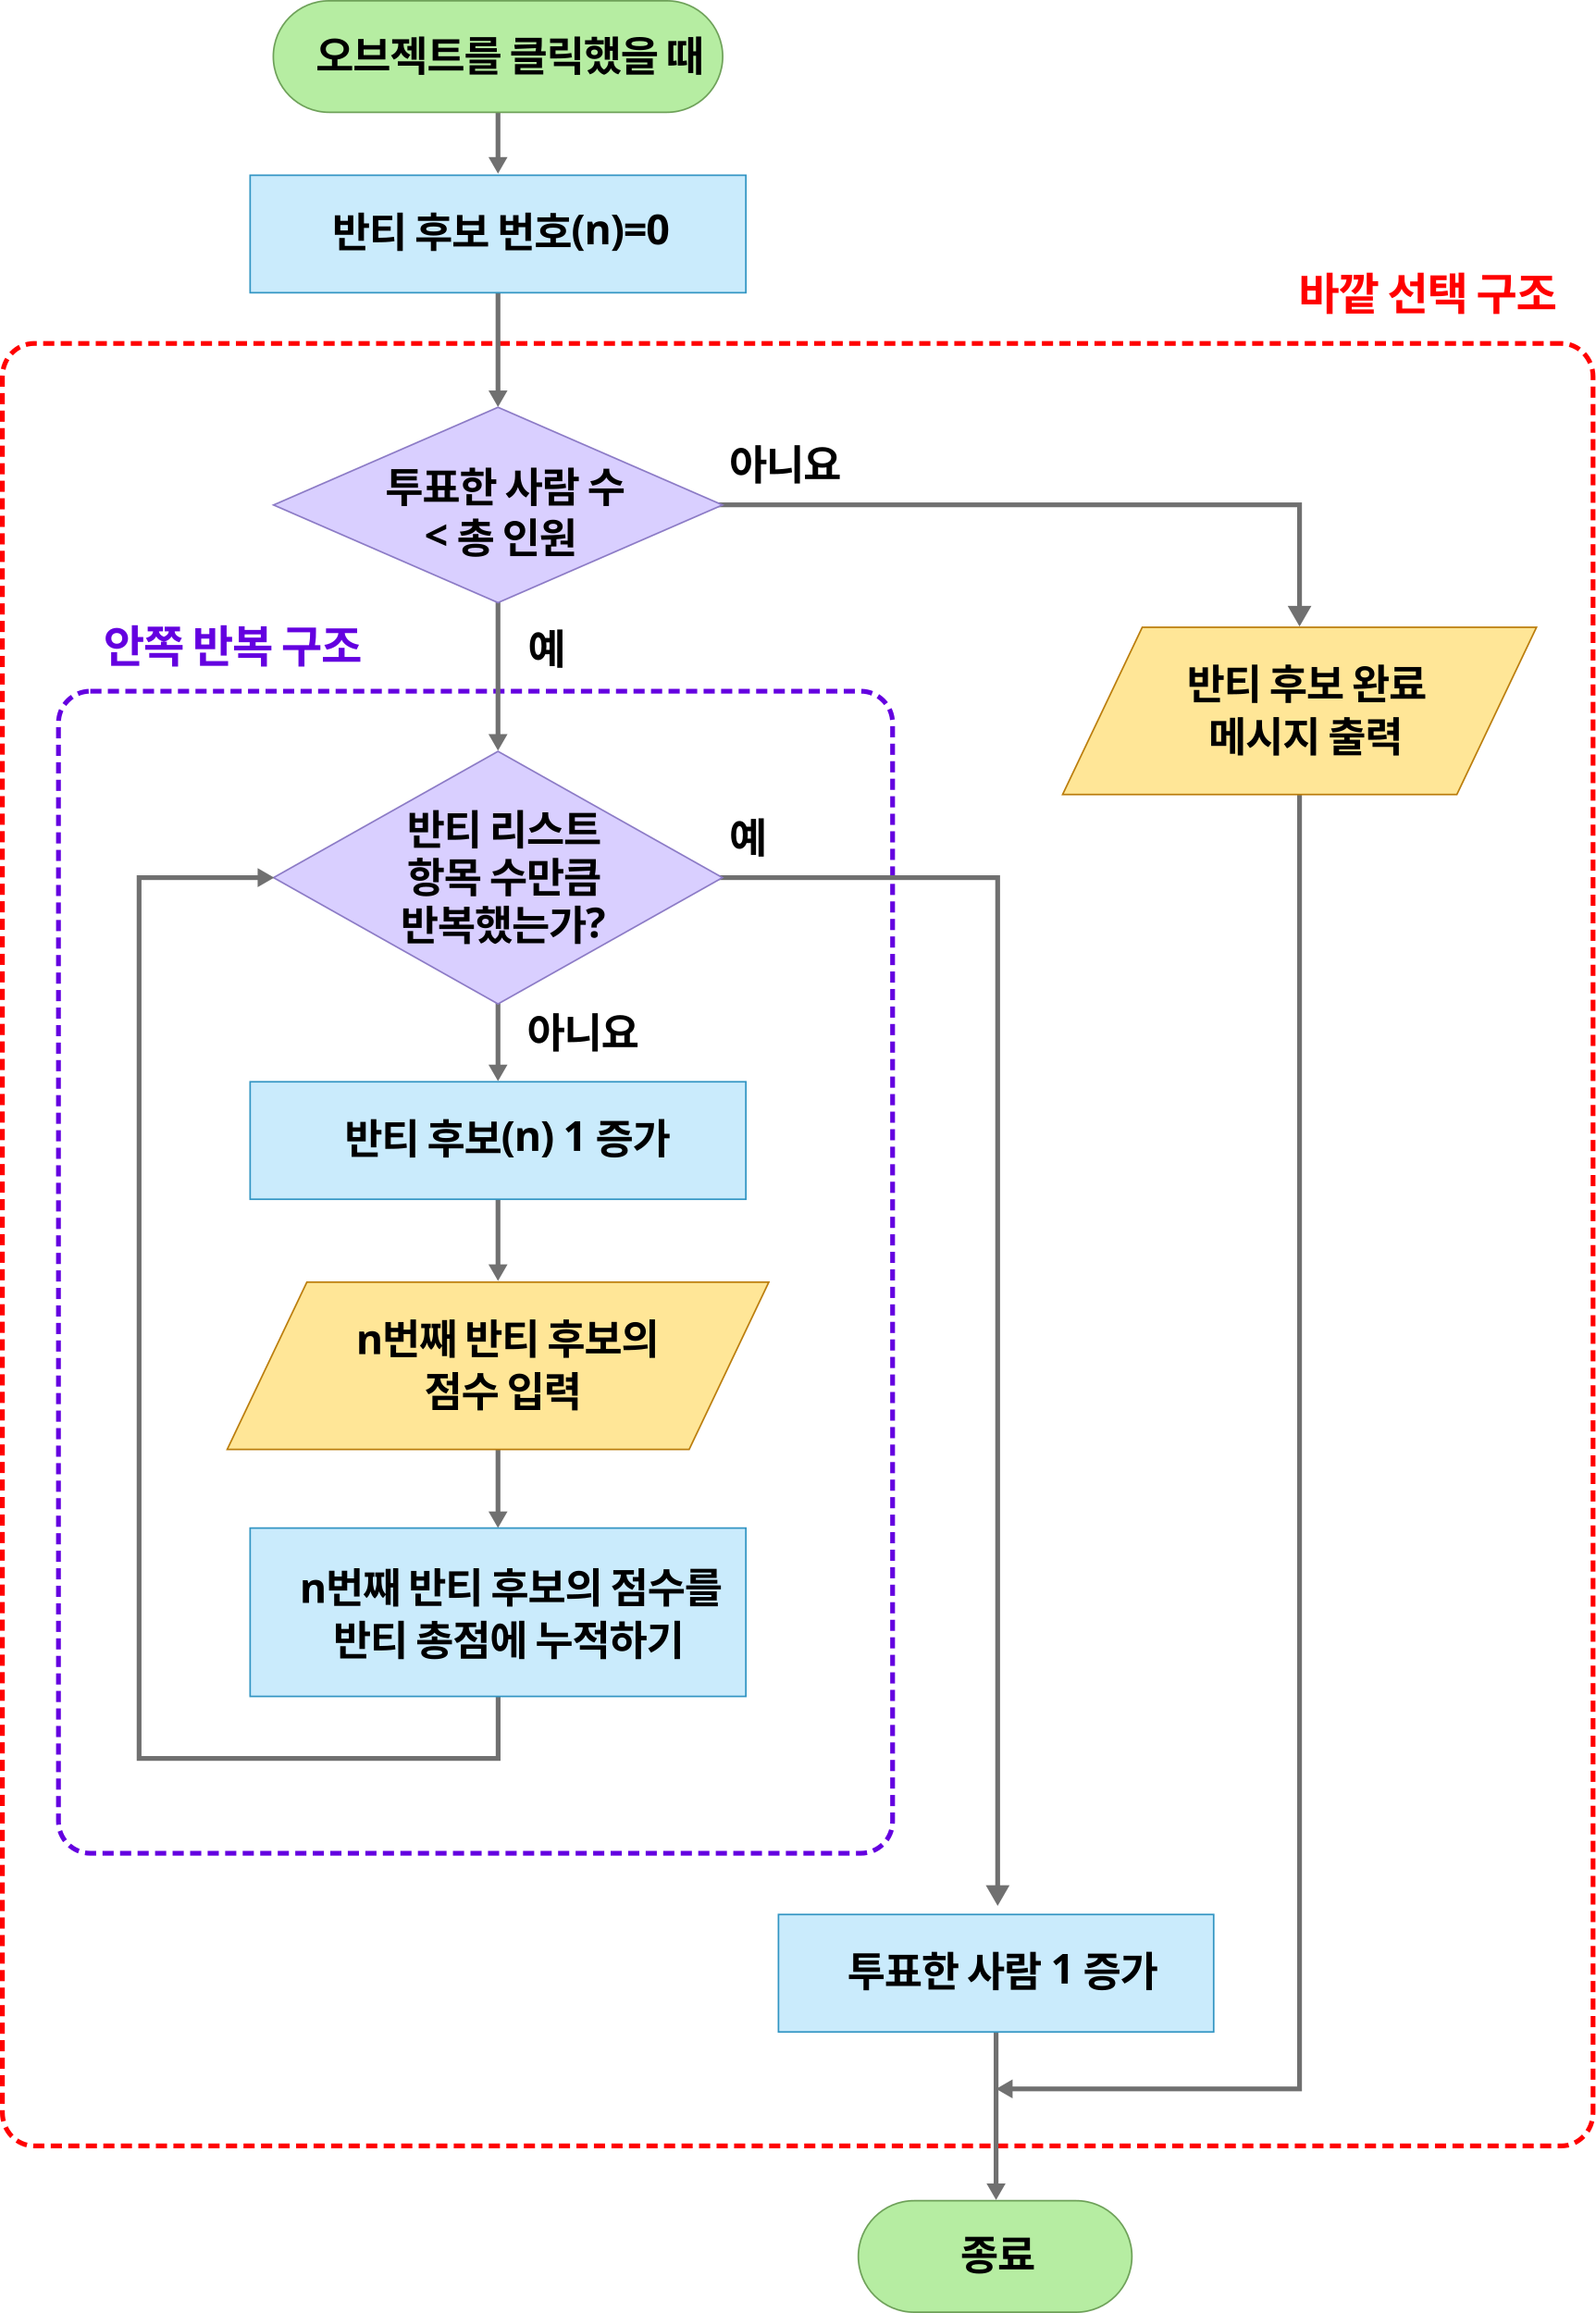
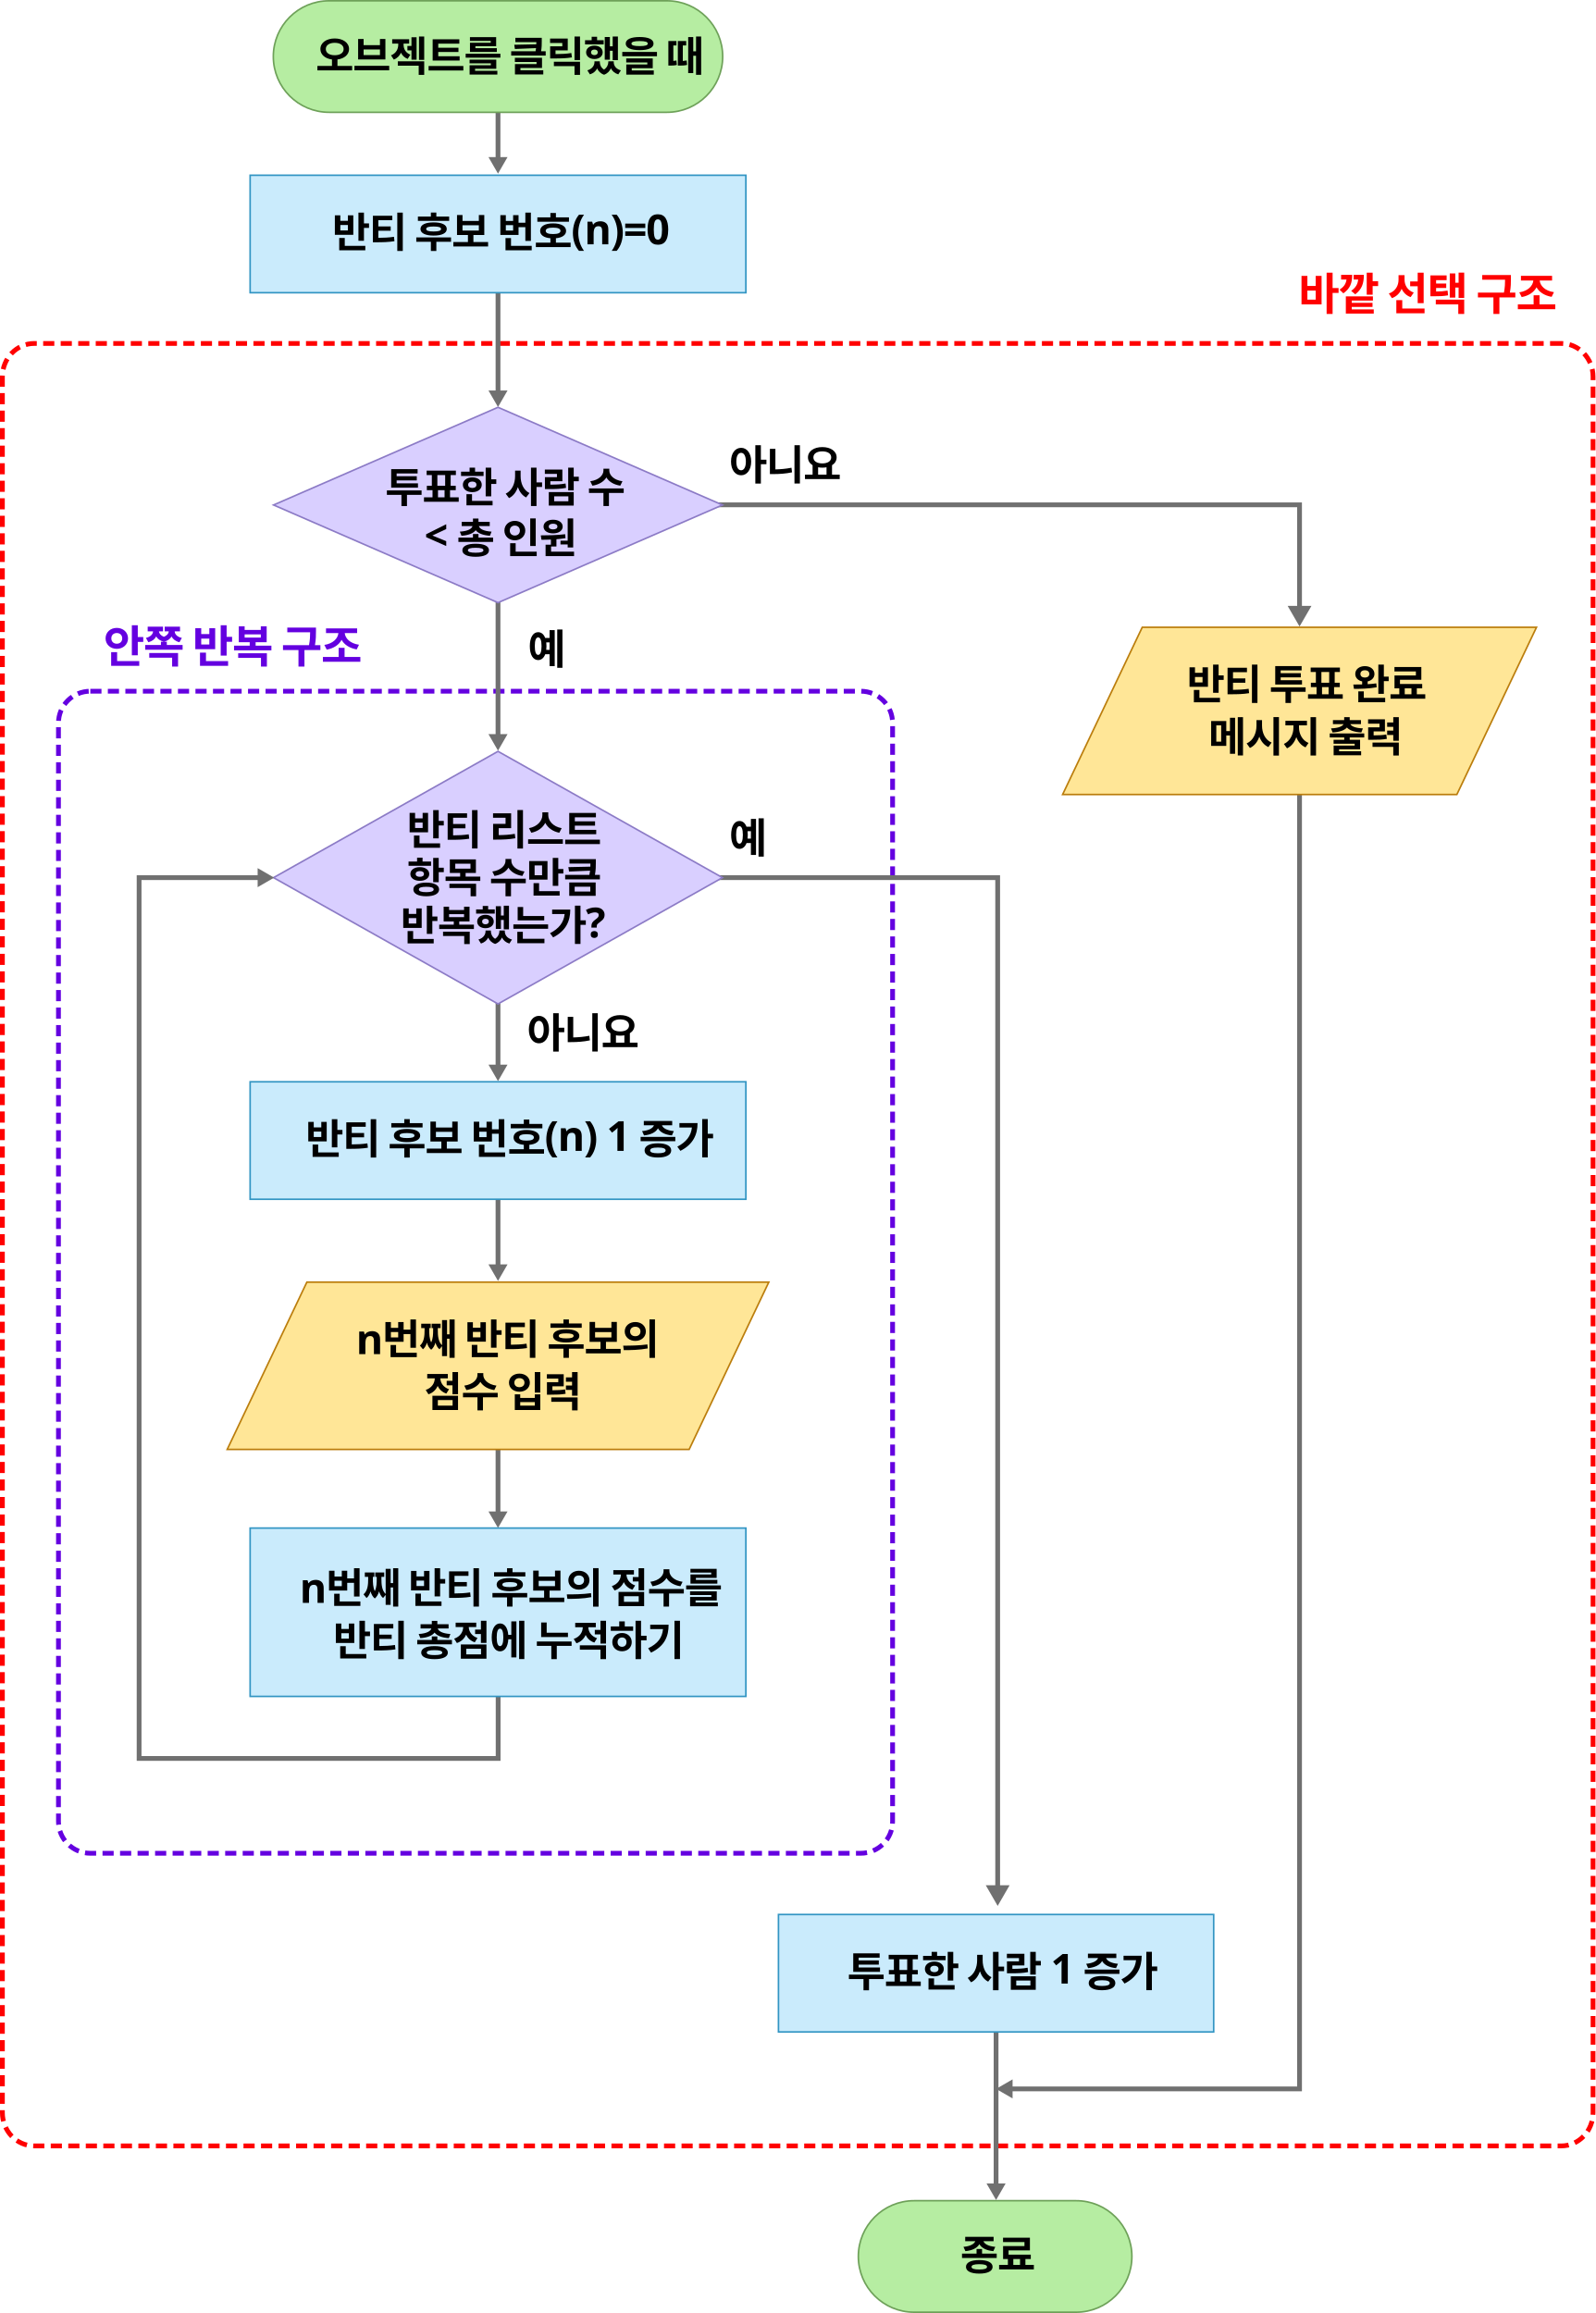
<svg xmlns="http://www.w3.org/2000/svg" id="_레이어_1" data-name="레이어 1" viewBox="0 0 1001.601 1452.105">
  <defs>
    <style>
      .cls-1 {
        fill: #707070;
        stroke-width: 0px;
      }

      .cls-2 {
        stroke: red;
      }

      .cls-2, .cls-3, .cls-4, .cls-5, .cls-6, .cls-7, .cls-8 {
        stroke-miterlimit: 10;
      }

      .cls-2, .cls-4, .cls-8 {
        fill: none;
        stroke-width: 3px;
      }

      .cls-2, .cls-8 {
        stroke-dasharray: 0 0 7 4;
      }

      .cls-3 {
        fill: #b6eda2;
        stroke: #6ea159;
      }

      .cls-4 {
        stroke: #707070;
      }

      .cls-5 {
        fill: #caebfc;
        stroke: #3295c3;
      }

      .cls-9 {
        font-size: 26px;
        letter-spacing: -.025em;
      }

      .cls-9, .cls-10, .cls-11 {
        font-family: Pretendard-Bold-KSCpc-EUC-H, Pretendard;
        font-weight: 700;
      }

      .cls-6 {
        fill: #d9cfff;
        stroke: #8c7bc6;
      }

      .cls-10 {
        fill: red;
      }

      .cls-10, .cls-11 {
        font-size: 28px;
        letter-spacing: -.025em;
      }

      .cls-11 {
        fill: #6400e0;
      }

      .cls-7 {
        fill: #ffe697;
        stroke: #bb7d0c;
      }

      .cls-8 {
        stroke: #6400e0;
      }
    </style>
  </defs>
  <path class="cls-2" d="m980.101,215.62H21.5c-11.046,0-20,9.352-20,20.889v1089.813c0,11.537,8.954,20.889,20,20.889h958.601c11.045,0,20-9.352,20-20.889V236.509c0-11.537-8.955-20.889-20-20.889Z" />
  <rect class="cls-8" x="36.704" y="433.944" width="523.655" height="729.537" rx="20" ry="20" />
  <g>
    <line class="cls-4" x1="312.64" y1="183.1" x2="312.64" y2="246.904" />
    <polygon class="cls-1" points="306.657 245.153 312.64 255.515 318.623 245.153 306.657 245.153" />
  </g>
  <g>
    <polyline class="cls-4" points="815.843 498.803 815.843 1311.413 633.936 1311.413" />
    <polygon class="cls-1" points="635.687 1305.429 625.325 1311.413 635.687 1317.396 635.687 1305.429" />
  </g>
  <g>
    <polyline class="cls-4" points="626.329 1185.765 626.329 550.986 447.327 550.986" />
    <polygon class="cls-1" points="633.809 1183.576 626.329 1196.528 618.85 1183.576 633.809 1183.576" />
  </g>
  <g>
    <line class="cls-4" x1="312.64" y1="606.546" x2="312.64" y2="670.13" />
    <polygon class="cls-1" points="306.657 668.379 312.64 678.74 318.623 668.379 306.657 668.379" />
  </g>
  <g>
    <line class="cls-4" x1="312.64" y1="753.063" x2="312.64" y2="795.549" />
    <polygon class="cls-1" points="306.657 793.798 312.64 804.16 318.623 793.798 306.657 793.798" />
  </g>
  <rect class="cls-5" x="157.029" y="110.018" width="311.223" height="73.746" />
  <g>
    <polyline class="cls-4" points="445.778 316.934 815.843 316.934 815.843 382.557" />
    <polygon class="cls-1" points="808.364 380.369 815.843 393.321 823.322 380.369 808.364 380.369" />
  </g>
  <text class="cls-9" transform="translate(208.485 155.237)">
    <tspan x="0" y="0">반티 후보 번호(n)=0</tspan>
  </text>
  <g>
    <line class="cls-4" x1="312.64" y1="70.467" x2="312.64" y2="100.389" />
    <polygon class="cls-1" points="306.657 98.638 312.64 109 318.623 98.638 306.657 98.638" />
  </g>
  <rect class="cls-3" x="171.588" y=".5" width="282.104" height="70" rx="35" ry="35" />
  <text class="cls-9" transform="translate(198.194 44.69)">
    <tspan x="0" y="0">오브젝트를 클릭했을 때</tspan>
  </text>
  <rect class="cls-5" x="157.029" y="679.152" width="311.223" height="73.746" />
-   <text class="cls-9" transform="translate(216.285 724.38)">
-     <tspan x="0" y="0">반티 후보(n) 1 증가</tspan>
+   <text class="cls-9" transform="translate(191.793 724.38)">
+     <tspan x="0" y="0">반티 후보 번호(n) 1 증가</tspan>
  </text>
  <g>
    <rect class="cls-3" x="538.856" y="1381.605" width="171.736" height="70" rx="35" ry="35" />
    <text class="cls-9" transform="translate(602.895 1425.06)">
      <tspan x="0" y="0">종료</tspan>
    </text>
  </g>
  <g>
    <line class="cls-4" x1="625.325" y1="1275.253" x2="625.325" y2="1372.555" />
    <polygon class="cls-1" points="619.342 1370.804 625.325 1381.166 631.308 1370.804 619.342 1370.804" />
  </g>
  <rect class="cls-5" x="488.715" y="1201.921" width="273.221" height="73.746" />
  <text class="cls-9" transform="translate(531.9 1247.151)">
    <tspan x="0" y="0">투표한 사람 1 증가</tspan>
  </text>
  <g>
    <line class="cls-4" x1="312.64" y1="377.471" x2="312.64" y2="462.646" />
    <polygon class="cls-1" points="306.657 460.895 312.64 471.257 318.623 460.895 306.657 460.895" />
  </g>
  <polygon class="cls-6" points="312.64 255.702 171.718 317.028 312.64 378.353 453.562 317.028 312.64 255.702" />
  <text class="cls-9" transform="translate(241.836 315.365)">
    <tspan x="0" y="0">투표한 사람 수</tspan>
    <tspan x="24.563" y="30">&lt; 총 인원</tspan>
  </text>
  <polygon class="cls-6" points="312.64 471.702 171.718 550.986 312.64 630.27 453.562 550.986 312.64 471.702" />
  <text class="cls-9" transform="translate(255.417 530.365)">
    <tspan x="0" y="0">반티 리스트</tspan>
    <tspan x="0" y="30">항목 수만큼</tspan>
    <tspan x="-3.999" y="60">반복했는가?</tspan>
  </text>
  <text class="cls-9" transform="translate(331.366 416.98)">
    <tspan x="0" y="0">예</tspan>
  </text>
  <text class="cls-9" transform="translate(330.835 657.882)">
    <tspan x="0" y="0">아니요</tspan>
  </text>
  <text class="cls-9" transform="translate(457.752 301.271)">
    <tspan x="0" y="0">아니요</tspan>
  </text>
  <text class="cls-9" transform="translate(457.753 535.506)">
    <tspan x="0" y="0">예</tspan>
  </text>
  <g>
    <line class="cls-4" x1="312.64" y1="909.946" x2="312.64" y2="950.646" />
    <polygon class="cls-1" points="306.657 948.895 312.64 959.257 318.623 948.895 306.657 948.895" />
  </g>
  <polygon class="cls-7" points="432.639 909.946 142.639 909.946 192.642 804.946 482.642 804.946 432.639 909.946" />
  <text class="cls-9" transform="translate(223.48 850.14)">
    <tspan x="0" y="0">n번째 반티 후보의</tspan>
    <tspan x="42.847" y="33">점수 입력</tspan>
  </text>
  <polygon class="cls-7" points="914.591 498.803 667.092 498.803 717.095 393.803 964.594 393.803 914.591 498.803" />
  <text class="cls-9" transform="translate(745.03 438.997)">
-     <tspan x="0" y="0">반티 후보 완료</tspan>
+     <tspan x="0" y="0">반티 투표 완료</tspan>
    <tspan x="13.582" y="33">메시지 출력</tspan>
  </text>
  <g>
    <polyline class="cls-4" points="312.726 1065.007 312.726 1103.952 87.327 1103.952 87.327 550.986 163.49 550.986" />
    <polygon class="cls-1" points="161.739 556.97 172.101 550.986 161.739 545.003 161.739 556.97" />
  </g>
  <rect class="cls-5" x="157.029" y="959.323" width="311.223" height="105.684" />
  <text class="cls-9" transform="translate(188.079 1006.296)">
    <tspan x="0" y="0">n번째 반티 후보의 점수를</tspan>
    <tspan x="21.026" y="33">반티 총점에 누적하기</tspan>
  </text>
  <text class="cls-11" transform="translate(64.965 415.973)">
    <tspan x="0" y="0">안쪽 반복 구조</tspan>
  </text>
  <text class="cls-10" transform="translate(815.137 194.629)">
    <tspan x="0" y="0">바깥 선택 구조</tspan>
  </text>
</svg>
